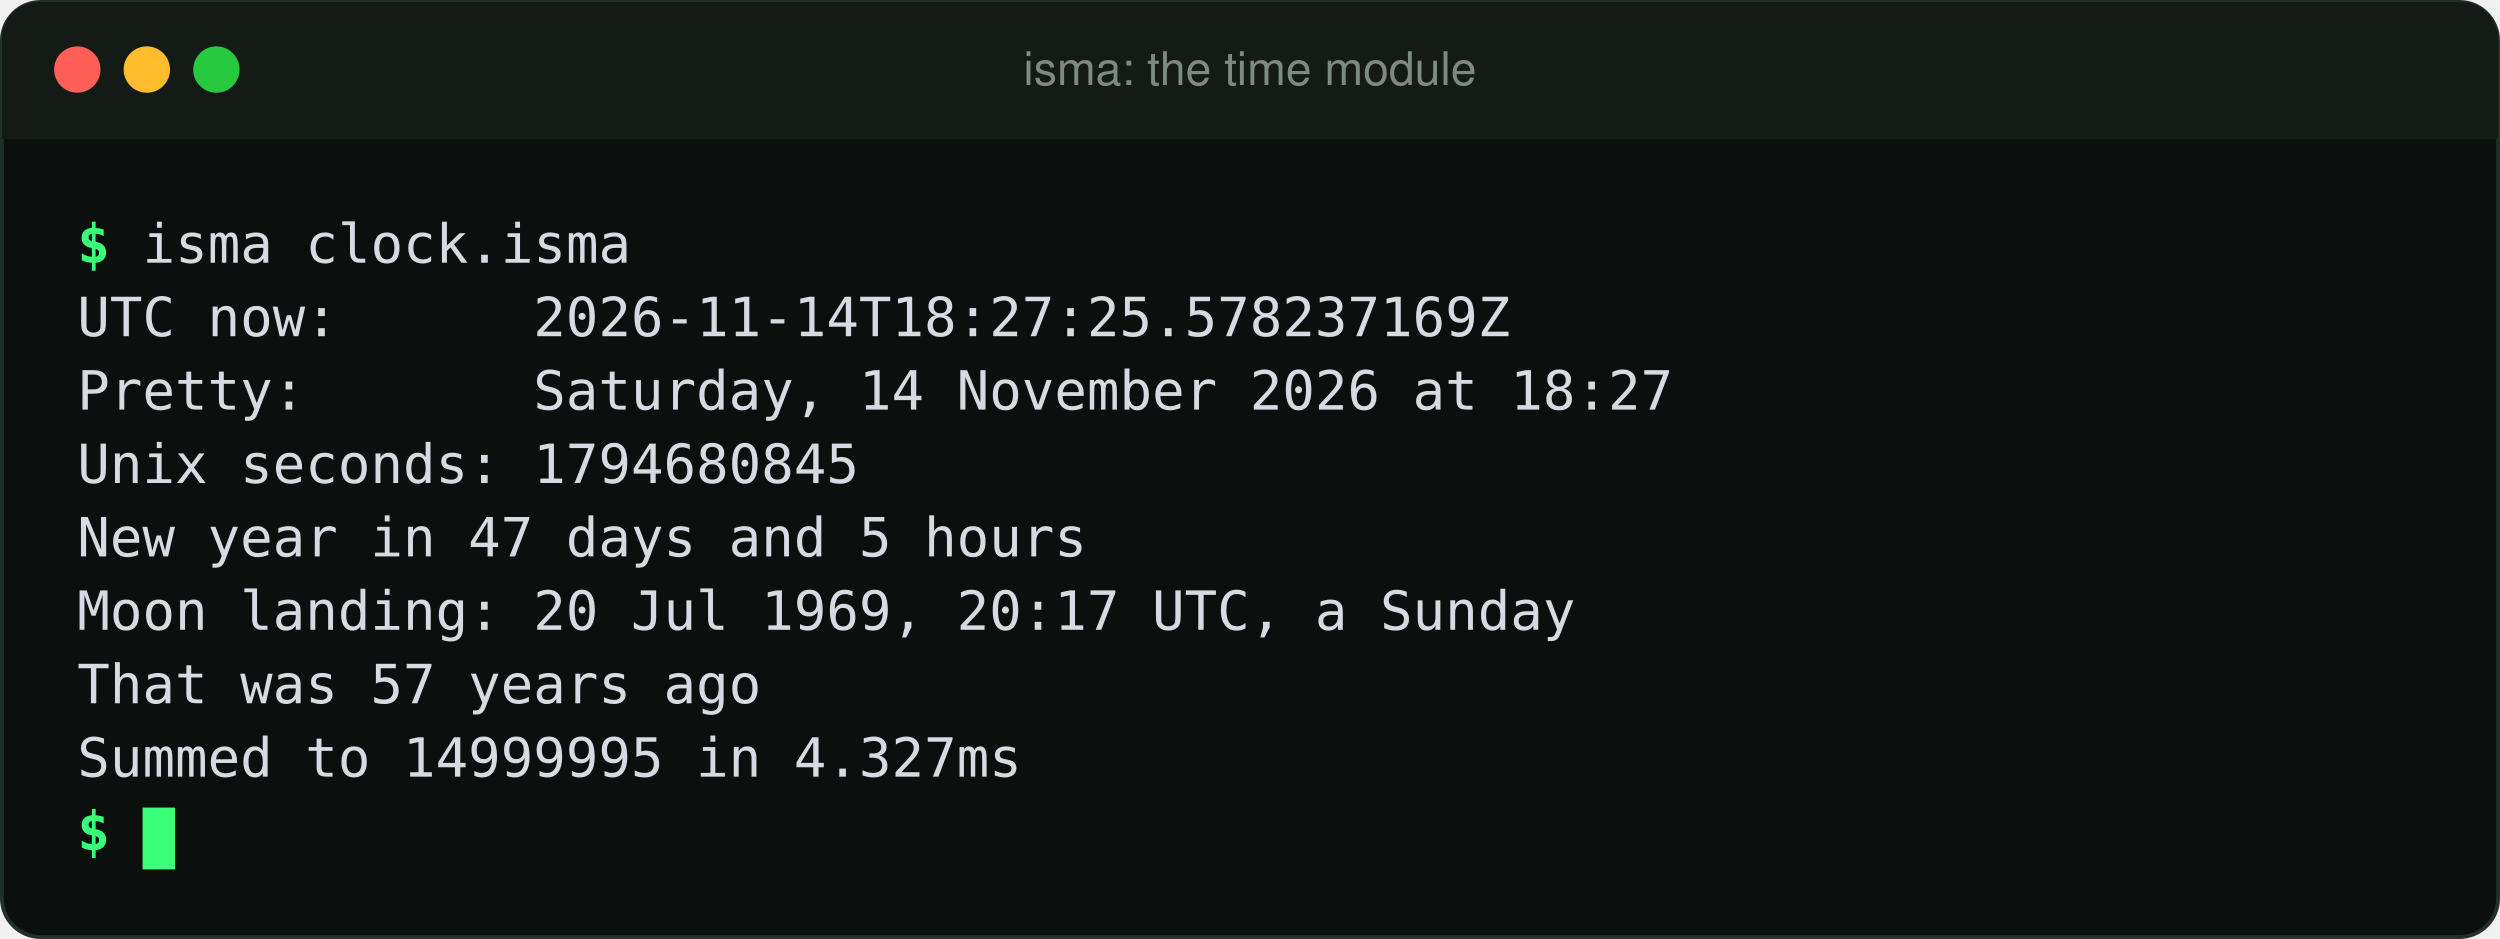
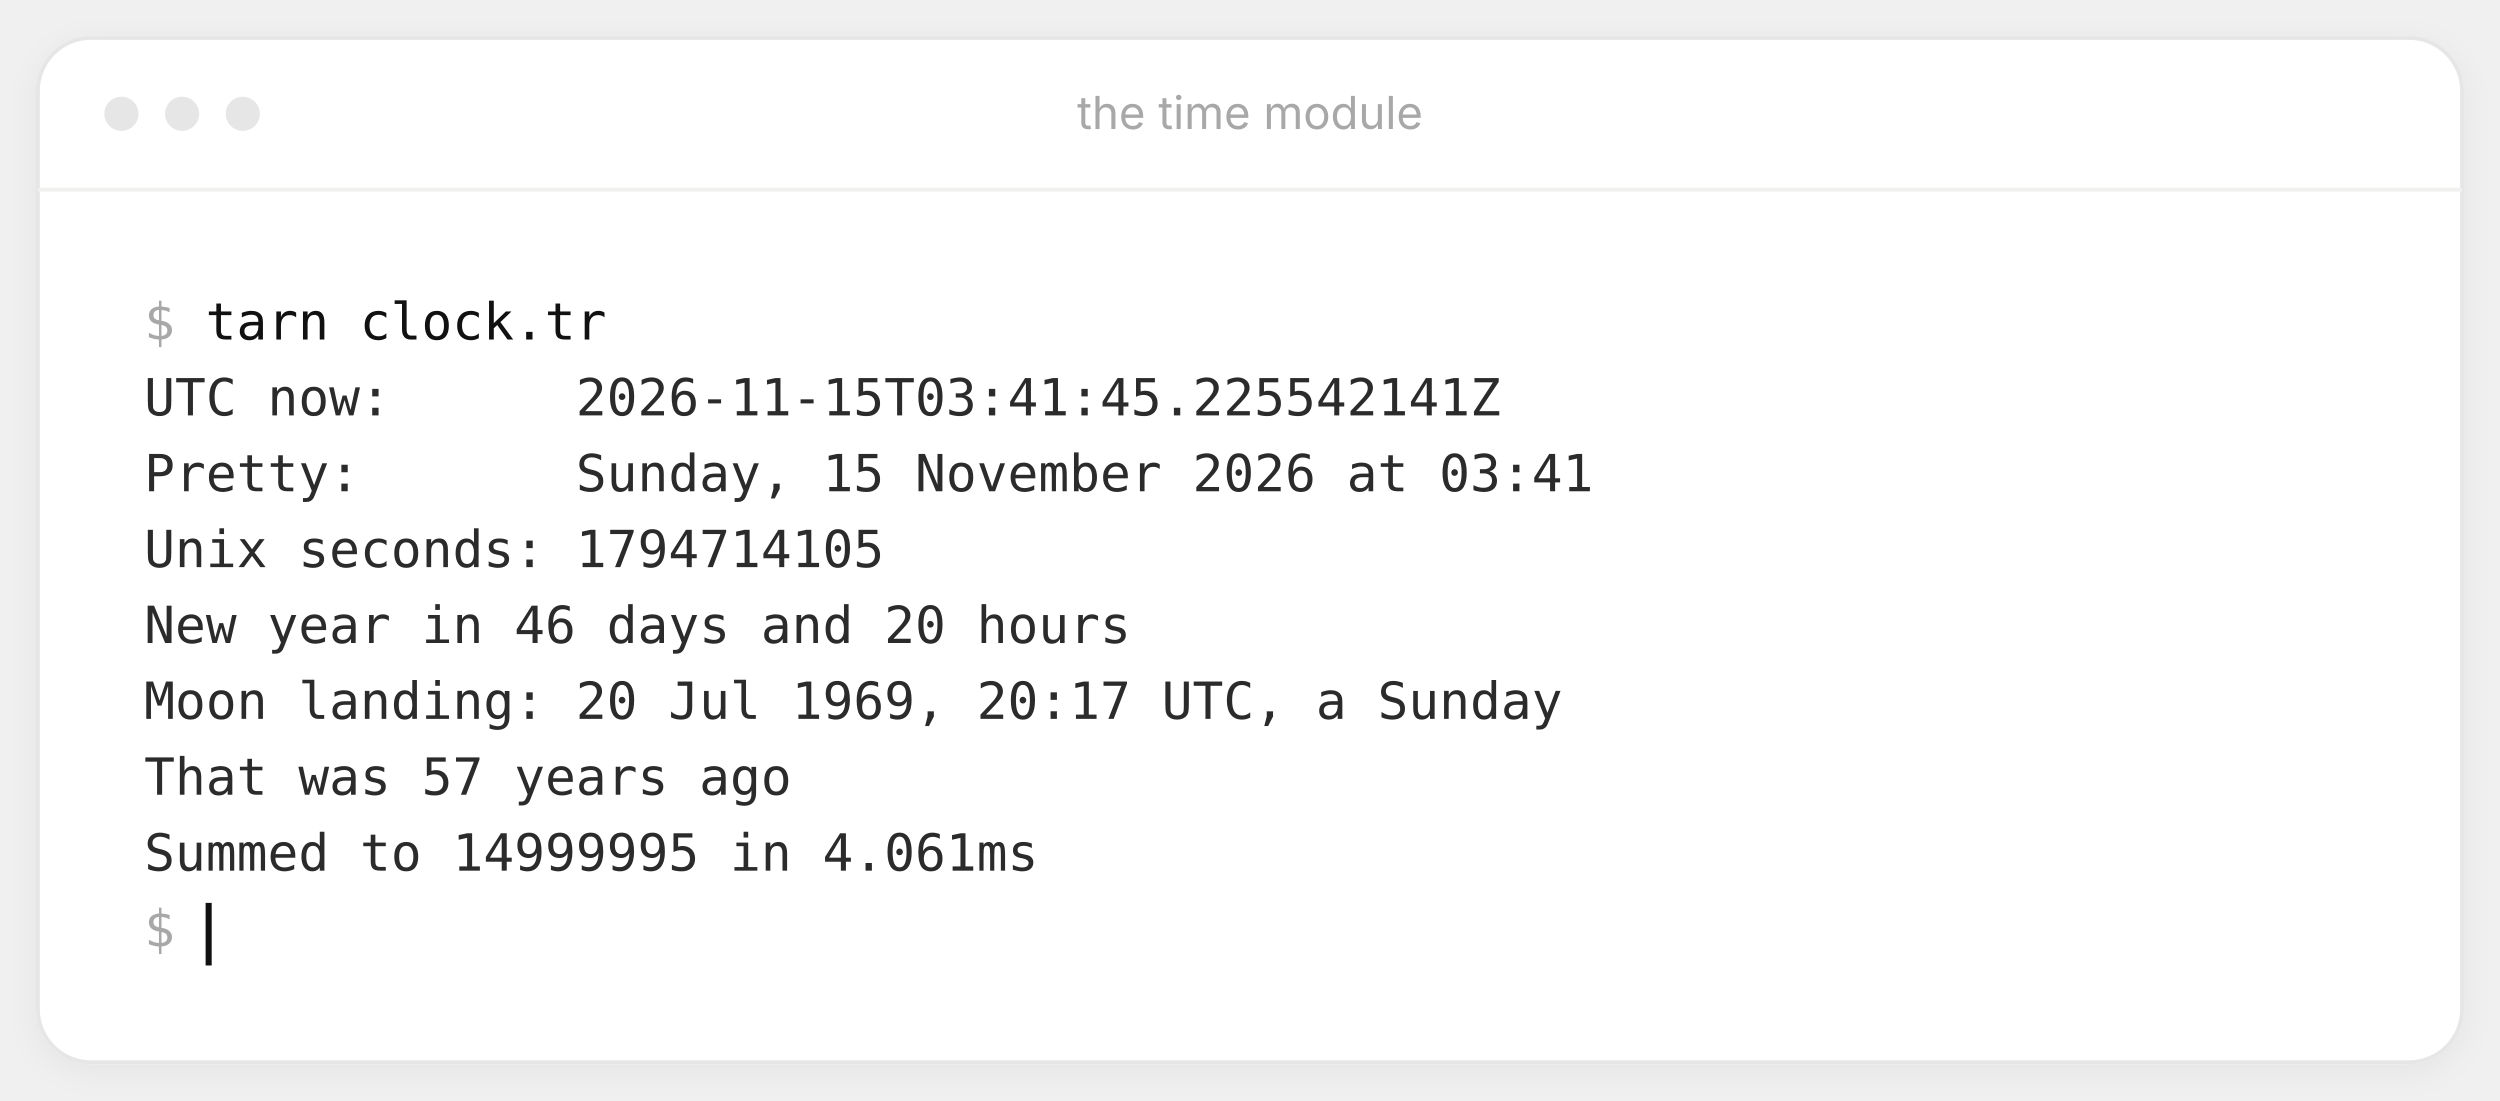
- <svg xmlns="http://www.w3.org/2000/svg" width="647" height="243" viewBox="0 0 647 243" role="img" aria-label="isma: the time module">
+ <svg xmlns="http://www.w3.org/2000/svg" width="659" height="290" viewBox="0 0 659 290" role="img" aria-label="the time module">
+   <defs>
+     <filter id="s" x="-10%" y="-10%" width="120%" height="130%">
+       <feDropShadow dx="0" dy="2" stdDeviation="4" flood-color="#000" flood-opacity=".05" />
+     </filter>
+   </defs>
  <style>
.r{animation:show .01s linear both}
- .c{animation:blink 1.05s steps(1) infinite}
+ .c{animation:blink 1.1s steps(1) infinite}
@keyframes show{from{opacity:0}to{opacity:1}}
@keyframes type{from{clip-path:inset(0 100% 0 0)}to{clip-path:inset(0 0 0 0)}}
@keyframes blink{50%{opacity:0}}
@media (prefers-reduced-motion:reduce){.r,.t,.c{animation:none!important}}
</style>
-   <rect x="0.5" y="0.5" width="646" height="242" rx="10" fill="#0b0f0d" stroke="#22302a" />
-   <path d="M10 0.5h627a9.5 9.5 0 0 1 9.5 9.5v26h-646v-26a9.5 9.5 0 0 1 9.5-9.5z" fill="#141b17" />
-   <circle cx="20" cy="18.0" r="6" fill="#ff5f56" />
-   <circle cx="38" cy="18.0" r="6" fill="#ffbd2e" />
-   <circle cx="56" cy="18.0" r="6" fill="#27c93f" />
-   <text x="323.5" y="22.0" text-anchor="middle" font-family="system-ui,-apple-system,'Segoe UI',Helvetica,Arial,sans-serif" font-size="12" fill="#7d8a83">isma: the time module</text>
-   <g font-family="'JetBrains Mono','Fira Code','DejaVu Sans Mono',Menlo,Consolas,monospace" font-size="14" fill="#d7dae0">
+   <rect x="10" y="10" width="639" height="270" rx="14" fill="#ffffff" stroke="#e6e6e6" filter="url(#s)" />
+   <line x1="10" y1="50" x2="649" y2="50" stroke="#f0f0ef" />
+   <circle cx="32" cy="30.0" r="4.5" fill="#e6e6e6" />
+   <circle cx="48" cy="30.0" r="4.5" fill="#e6e6e6" />
+   <circle cx="64" cy="30.0" r="4.5" fill="#e6e6e6" />
+   <text x="329.5" y="34.0" text-anchor="middle" font-family="Inter,'SF Pro Text','Helvetica Neue',Helvetica,Arial,system-ui,sans-serif" font-size="12" fill="#a8a8a8">the time module</text>
+   <g transform="translate(10 10)" font-family="'JetBrains Mono','SF Mono','Fira Code','DejaVu Sans Mono',Menlo,Consolas,monospace" font-size="13.5" fill="#2b2b2b">
    <g class="r" style="animation-delay:0.40s">
-       <text x="20" y="68.0" fill="#39ff78" font-weight="700">$</text>
+       <text x="28" y="79.5" fill="#a8a8a8">$</text>
    </g>
-     <g class="t" style="animation:type 0.53s steps(15) 0.55s both">
-       <text y="68.0" xml:space="preserve">
-         <tspan x="36.9" fill="#d7dae0">isma clock.isma</tspan>
+     <g class="t" style="animation:type 0.46s steps(13) 0.55s both">
+       <text y="79.5" xml:space="preserve">
+         <tspan x="44.2" fill="#111111">tarn clock.tr</tspan>
+       </text>
+     </g>
+     <g class="r" style="animation-delay:1.31s">
+       <text y="99.5" xml:space="preserve">
+         <tspan x="28.0">UTC now:      2026-11-15T03:41:45.225542141Z</tspan>
+       </text>
+     </g>
+     <g class="r" style="animation-delay:1.34s">
+       <text y="119.5" xml:space="preserve">
+         <tspan x="28.0">Pretty:       Sunday, 15 November 2026 at 03:41</tspan>
      </text>
    </g>
    <g class="r" style="animation-delay:1.38s">
-       <text y="87.0" xml:space="preserve">
-         <tspan x="20.0">UTC now:      2026-11-14T18:27:25.578237169Z</tspan>
+       <text y="139.5" xml:space="preserve">
+         <tspan x="28.0">Unix seconds: 1794714105</tspan>
      </text>
    </g>
    <g class="r" style="animation-delay:1.41s">
-       <text y="106.0" xml:space="preserve">
-         <tspan x="20.0">Pretty:       Saturday, 14 November 2026 at 18:27</tspan>
+       <text y="159.5" xml:space="preserve">
+         <tspan x="28.0">New year in 46 days and 20 hours</tspan>
      </text>
    </g>
    <g class="r" style="animation-delay:1.44s">
-       <text y="125.0" xml:space="preserve">
-         <tspan x="20.0">Unix seconds: 1794680845</tspan>
+       <text y="179.5" xml:space="preserve">
+         <tspan x="28.0">Moon landing: 20 Jul 1969, 20:17 UTC, a Sunday</tspan>
      </text>
    </g>
    <g class="r" style="animation-delay:1.48s">
-       <text y="144.0" xml:space="preserve">
-         <tspan x="20.0">New year in 47 days and 5 hours</tspan>
+       <text y="199.5" xml:space="preserve">
+         <tspan x="28.0">That was 57 years ago</tspan>
      </text>
    </g>
    <g class="r" style="animation-delay:1.51s">
-       <text y="163.0" xml:space="preserve">
-         <tspan x="20.0">Moon landing: 20 Jul 1969, 20:17 UTC, a Sunday</tspan>
+       <text y="219.5" xml:space="preserve">
+         <tspan x="28.0">Summed to 14999995 in 4.061ms</tspan>
      </text>
    </g>
-     <g class="r" style="animation-delay:1.55s">
-       <text y="182.0" xml:space="preserve">
-         <tspan x="20.0">That was 57 years ago</tspan>
-       </text>
-     </g>
-     <g class="r" style="animation-delay:1.58s">
-       <text y="201.0" xml:space="preserve">
-         <tspan x="20.0">Summed to 14999995 in 4.327ms</tspan>
-       </text>
-     </g>
-     <g class="r" style="animation-delay:1.82s">
-       <text x="20" y="220.0" fill="#39ff78" font-weight="700">$</text>
-       <rect class="c" x="36.9" y="209.0" width="8.4" height="16" fill="#39ff78" />
+     <g class="r" style="animation-delay:1.75s">
+       <text x="28" y="239.5" fill="#a8a8a8">$</text>
+       <rect class="c" x="44.2" y="228.0" width="1.6" height="16.5" fill="#111111" />
    </g>
  </g>
</svg>
